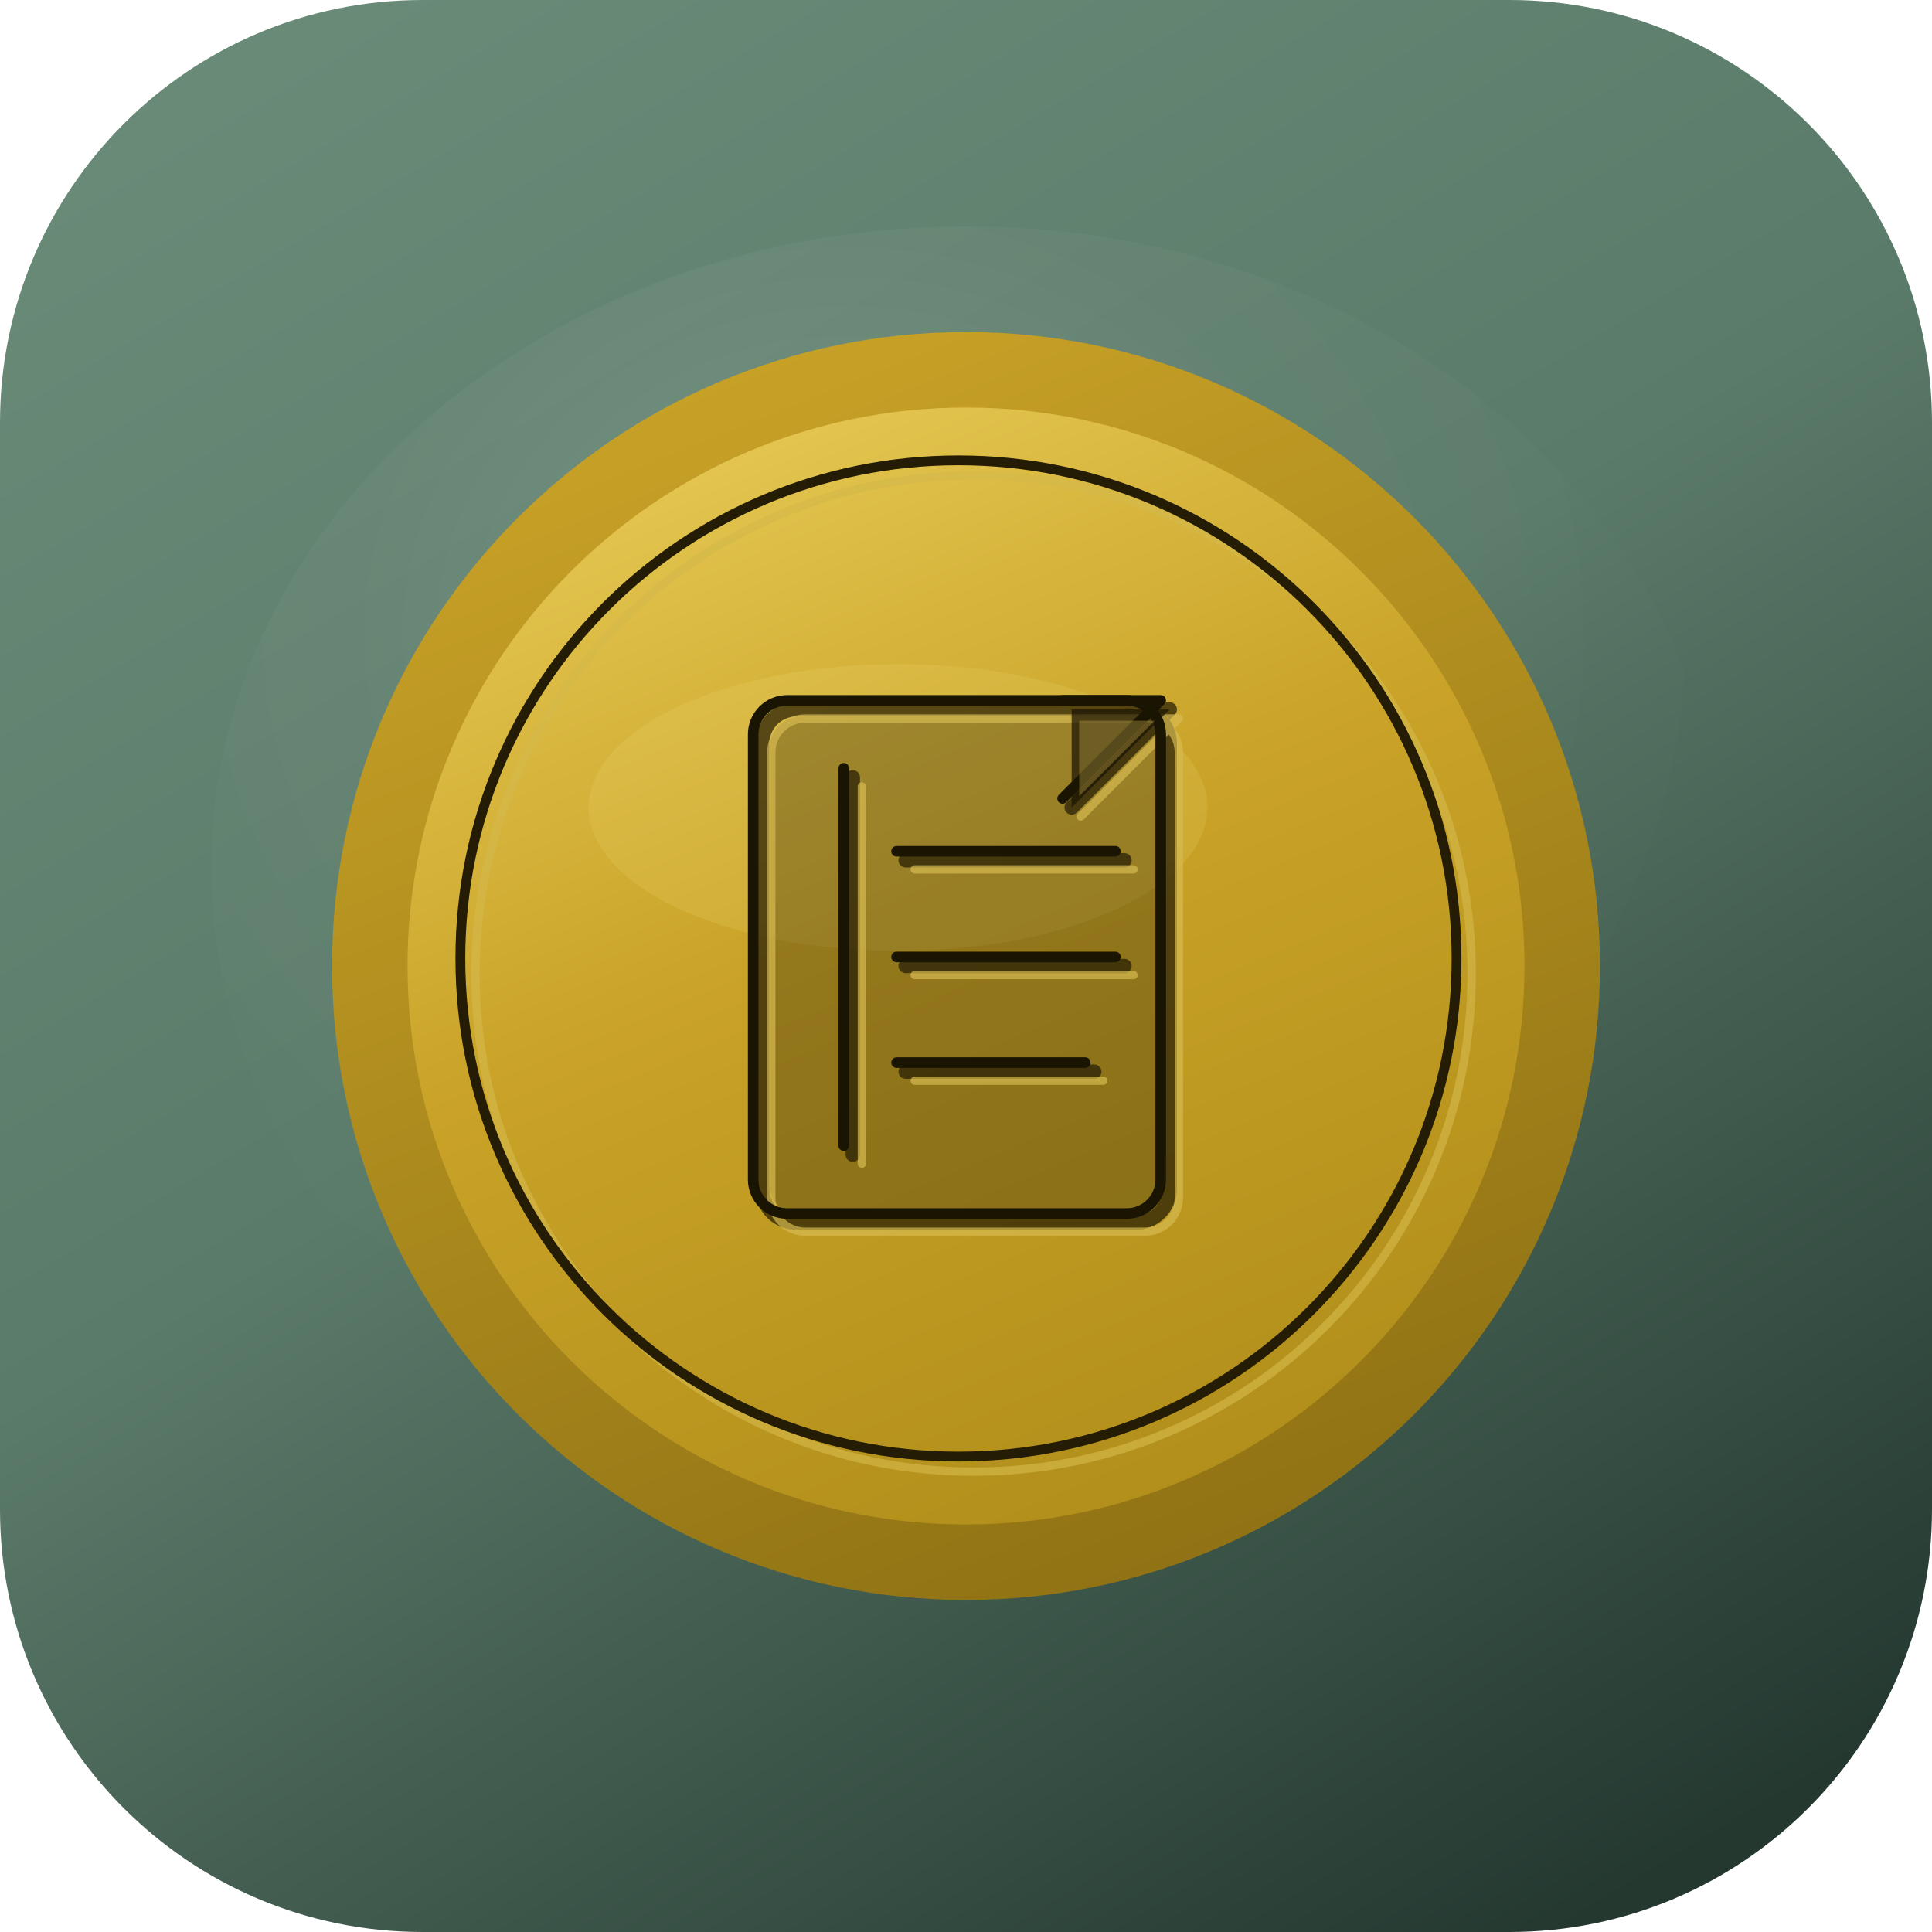
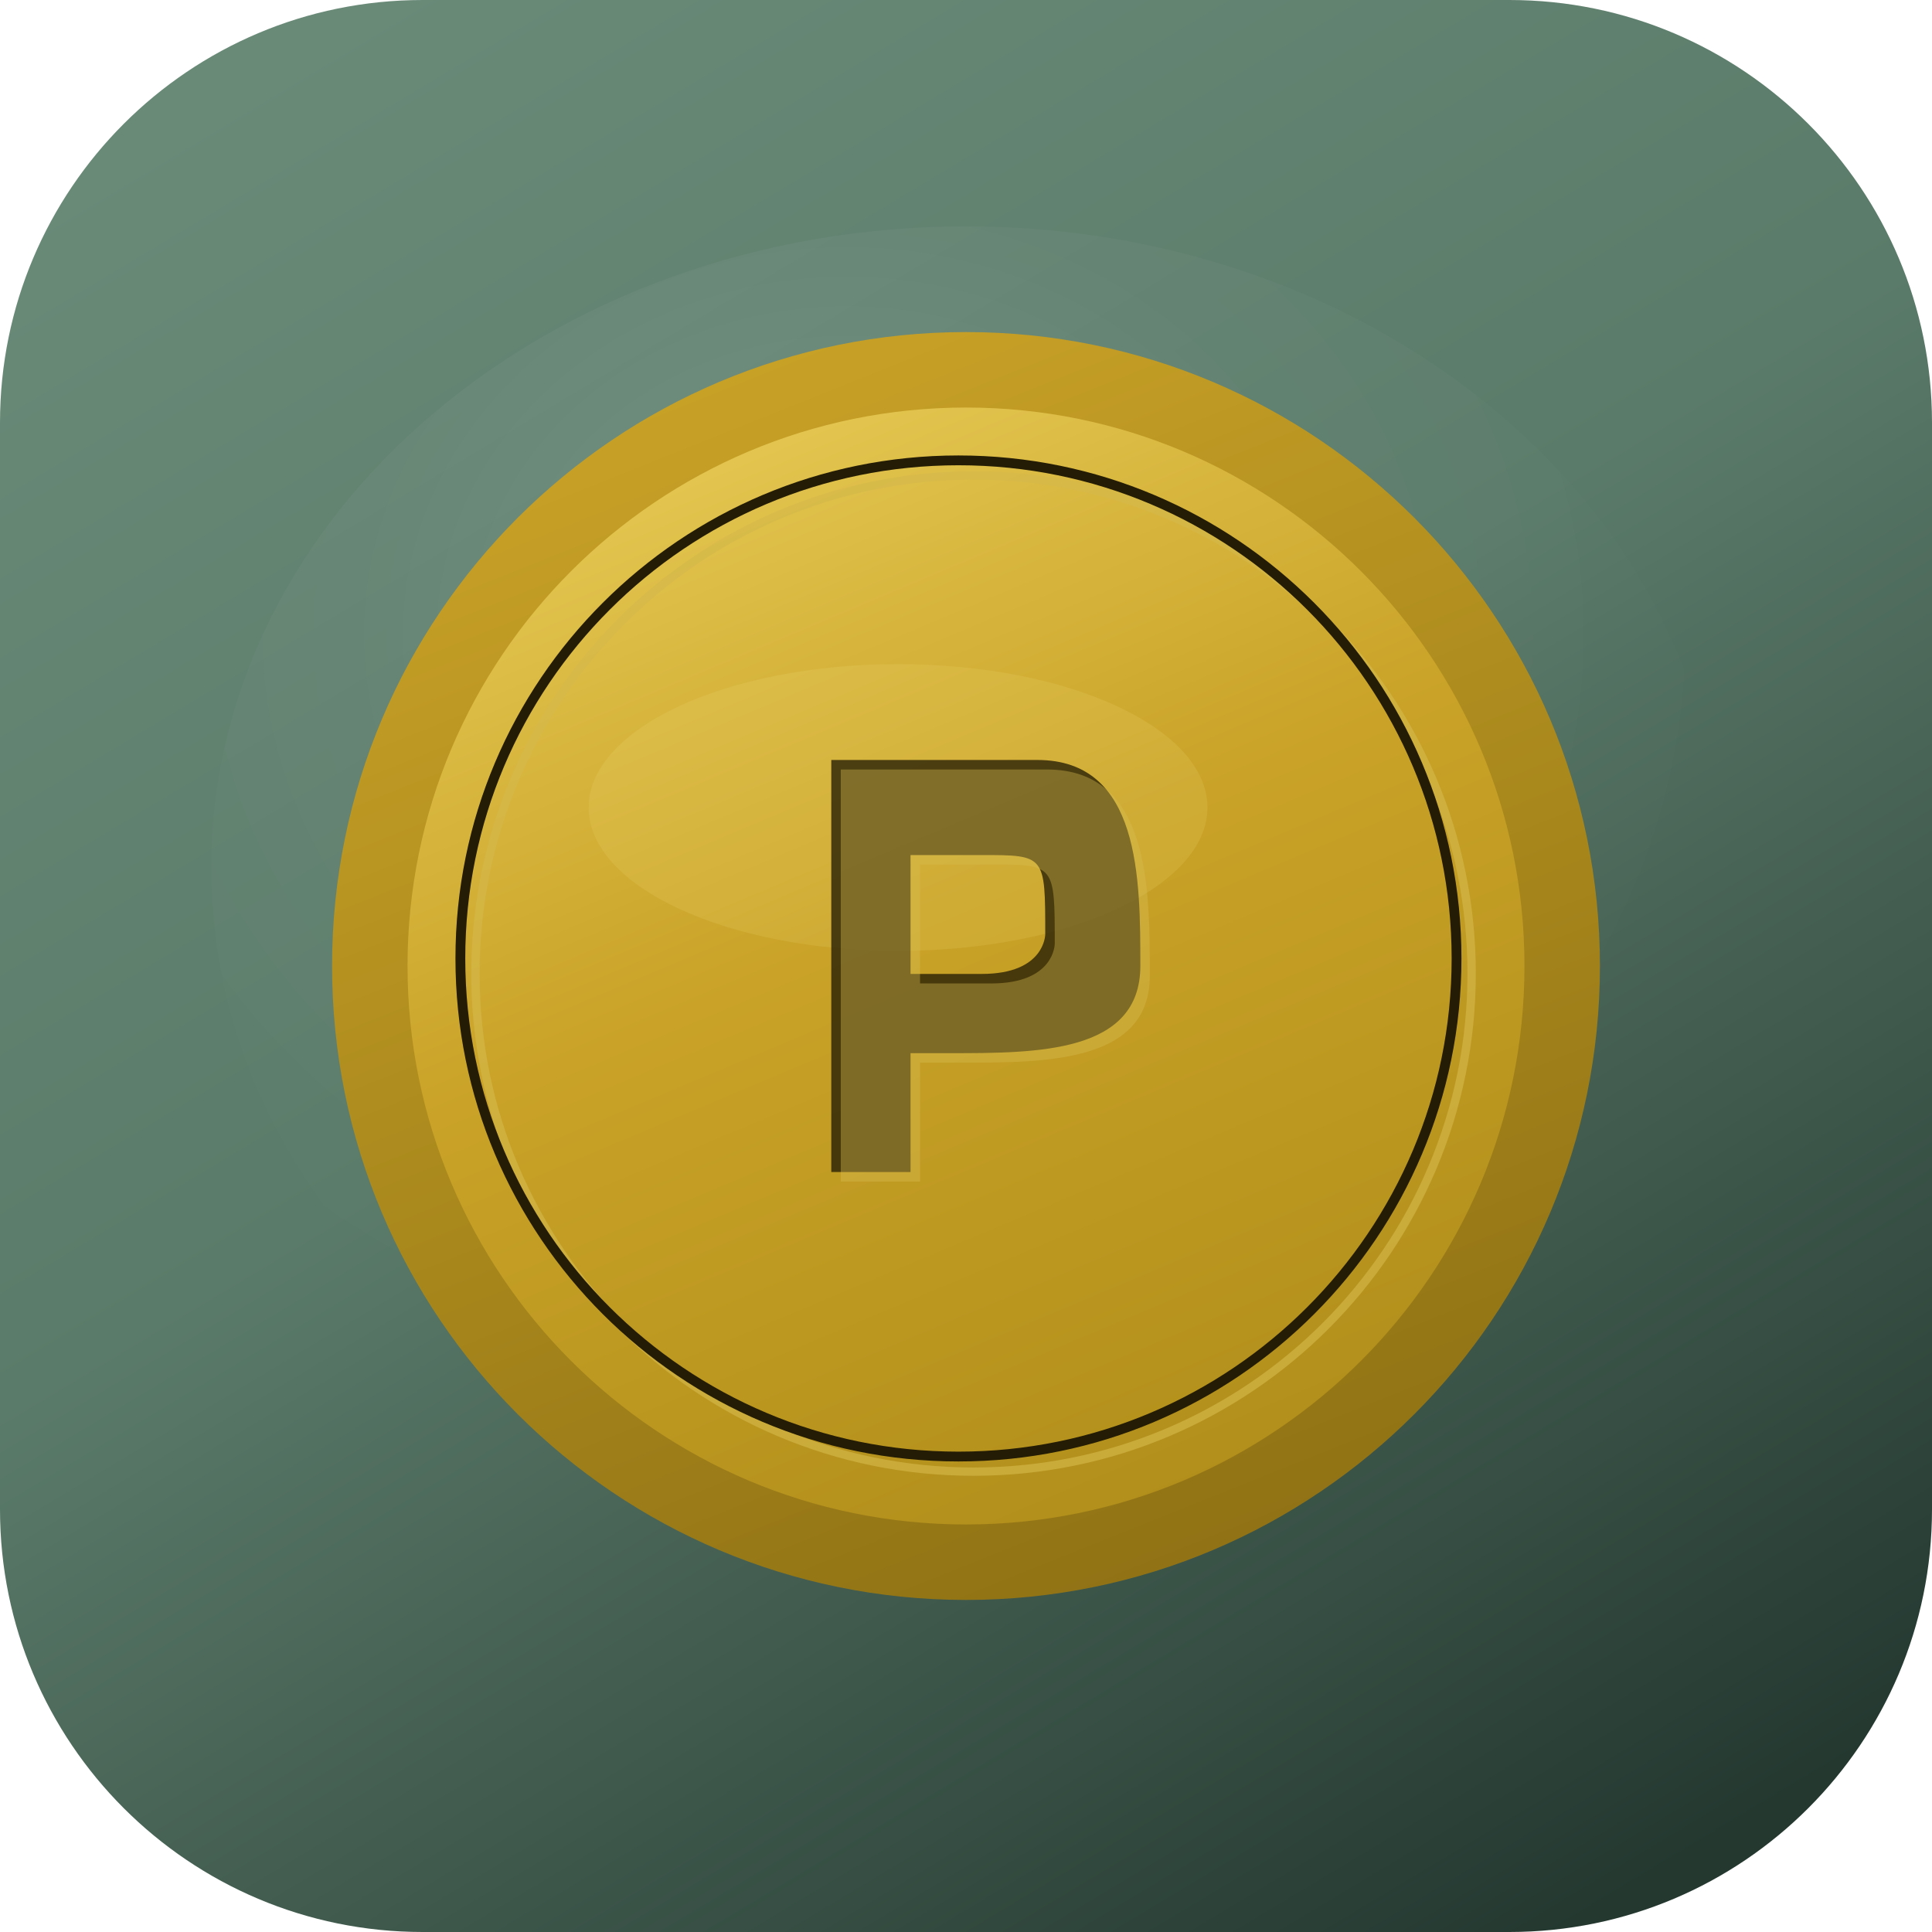
- <svg xmlns="http://www.w3.org/2000/svg" width="512" height="512" viewBox="0 0 512 512" role="img" aria-label="PAL doubloon">
+ <svg xmlns="http://www.w3.org/2000/svg" width="512" height="512" viewBox="0 0 512 512" role="img" aria-label="PAL">
  <defs>
    <linearGradient id="bg" x1="0.2" y1="0" x2="0.8" y2="1">
      <stop offset="0%" stop-color="#6A8A78" />
      <stop offset="45%" stop-color="#5B7B6A" />
      <stop offset="100%" stop-color="#243830" />
    </linearGradient>
    <linearGradient id="gold" x1="0.3" y1="0.05" x2="0.7" y2="1">
      <stop offset="0%" stop-color="#E2C44E" />
      <stop offset="42%" stop-color="#C9A227" />
      <stop offset="100%" stop-color="#B08E1A" />
    </linearGradient>
    <linearGradient id="rim" x1="0.3" y1="0" x2="0.7" y2="1">
      <stop offset="0%" stop-color="#C9A227" />
      <stop offset="55%" stop-color="#A8871C" />
      <stop offset="100%" stop-color="#8F7114" />
    </linearGradient>
    <radialGradient id="spot" cx="0.42" cy="0.32" r="0.58">
      <stop offset="0%" stop-color="#FFFFFF" stop-opacity="0.14" />
      <stop offset="55%" stop-color="#FFFFFF" stop-opacity="0.03" />
      <stop offset="100%" stop-color="#FFFFFF" stop-opacity="0" />
    </radialGradient>
  </defs>
  <rect width="512" height="512" rx="112" fill="url(#bg)" />
  <ellipse cx="256" cy="230" rx="200" ry="170" fill="url(#spot)" />
  <g transform="translate(256 256)">
    <circle r="168" fill="url(#rim)" />
    <circle r="148" fill="url(#gold)" />
    <ellipse cx="-18" cy="-42" rx="82" ry="38" fill="#F0DC78" opacity="0.16" />
    <g fill="none">
      <circle r="132" stroke="#D4B84A" stroke-width="2.2" transform="translate(2 2)" opacity="0.65" />
      <circle r="132" stroke="#241C04" stroke-width="2.6" transform="translate(-2 -2)" opacity="1" />
    </g>
-     <rect x="-52" y="-66" width="104" height="132" rx="8" fill="#241C04" opacity="0.32" />
-     <g fill="none" stroke-linecap="round" stroke-linejoin="round">
-       <g stroke="#241C04" stroke-width="3.8" opacity="0.72">
-         <rect x="-54" y="-68" width="108" height="136" rx="9" />
-         <path d="M28 -68 L54 -68 L28 -42" />
-         <path d="M-30 -50 V50" />
-         <path d="M-16 -28 H42" />
-         <path d="M-16 0 H42" />
-         <path d="M-16 28 H34" />
-       </g>
-       <g transform="translate(2.4 2.4)" stroke="#D8BC52" stroke-width="2.2" opacity="0.68">
-         <rect x="-54" y="-68" width="108" height="136" rx="9" />
-         <path d="M28 -68 L54 -68 L28 -42" />
-         <path d="M-30 -50 V50" />
-         <path d="M-16 -28 H42" />
-         <path d="M-16 0 H42" />
-         <path d="M-16 28 H34" />
-       </g>
-       <g transform="translate(-2.4 -2.4)" stroke="#1A1403" stroke-width="2.8" opacity="1">
-         <rect x="-54" y="-68" width="108" height="136" rx="9" />
-         <path d="M28 -68 L54 -68 L28 -42" />
-         <path d="M-30 -50 V50" />
-         <path d="M-16 -28 H42" />
-         <path d="M-16 0 H42" />
-         <path d="M-16 28 H34" />
-       </g>
+     <g transform="scale(1.05)">
+       <path fill="#241C04" opacity="0.78" d="M-34 -52 H-14 V52 H-34 Z M-14 -52 H18 C44 -52 44 -22 44 0 C44 22 18 22 -4 22 H-14 V2 H4 C20 2 20 -8 20 -8 C20 -28 20 -28 4 -28 H-14 V-52 Z" />
+       <path fill="#D8BC52" opacity="0.38" transform="translate(2.4 2.4)" d="M-34 -52 H-14 V52 H-34 Z M-14 -52 H18 C44 -52 44 -22 44 0 C44 22 18 22 -4 22 H-14 V2 H4 C20 2 20 -8 20 -8 C20 -28 20 -28 4 -28 H-14 V-52 Z" />
    </g>
-     <path d="M28 -68 L54 -68 L28 -42 Z" fill="#1A1403" opacity="0.72" />
-     <path d="M30 -65 L50 -65 L30 -45 Z" fill="#D8BC52" opacity="0.32" />
  </g>
</svg>
